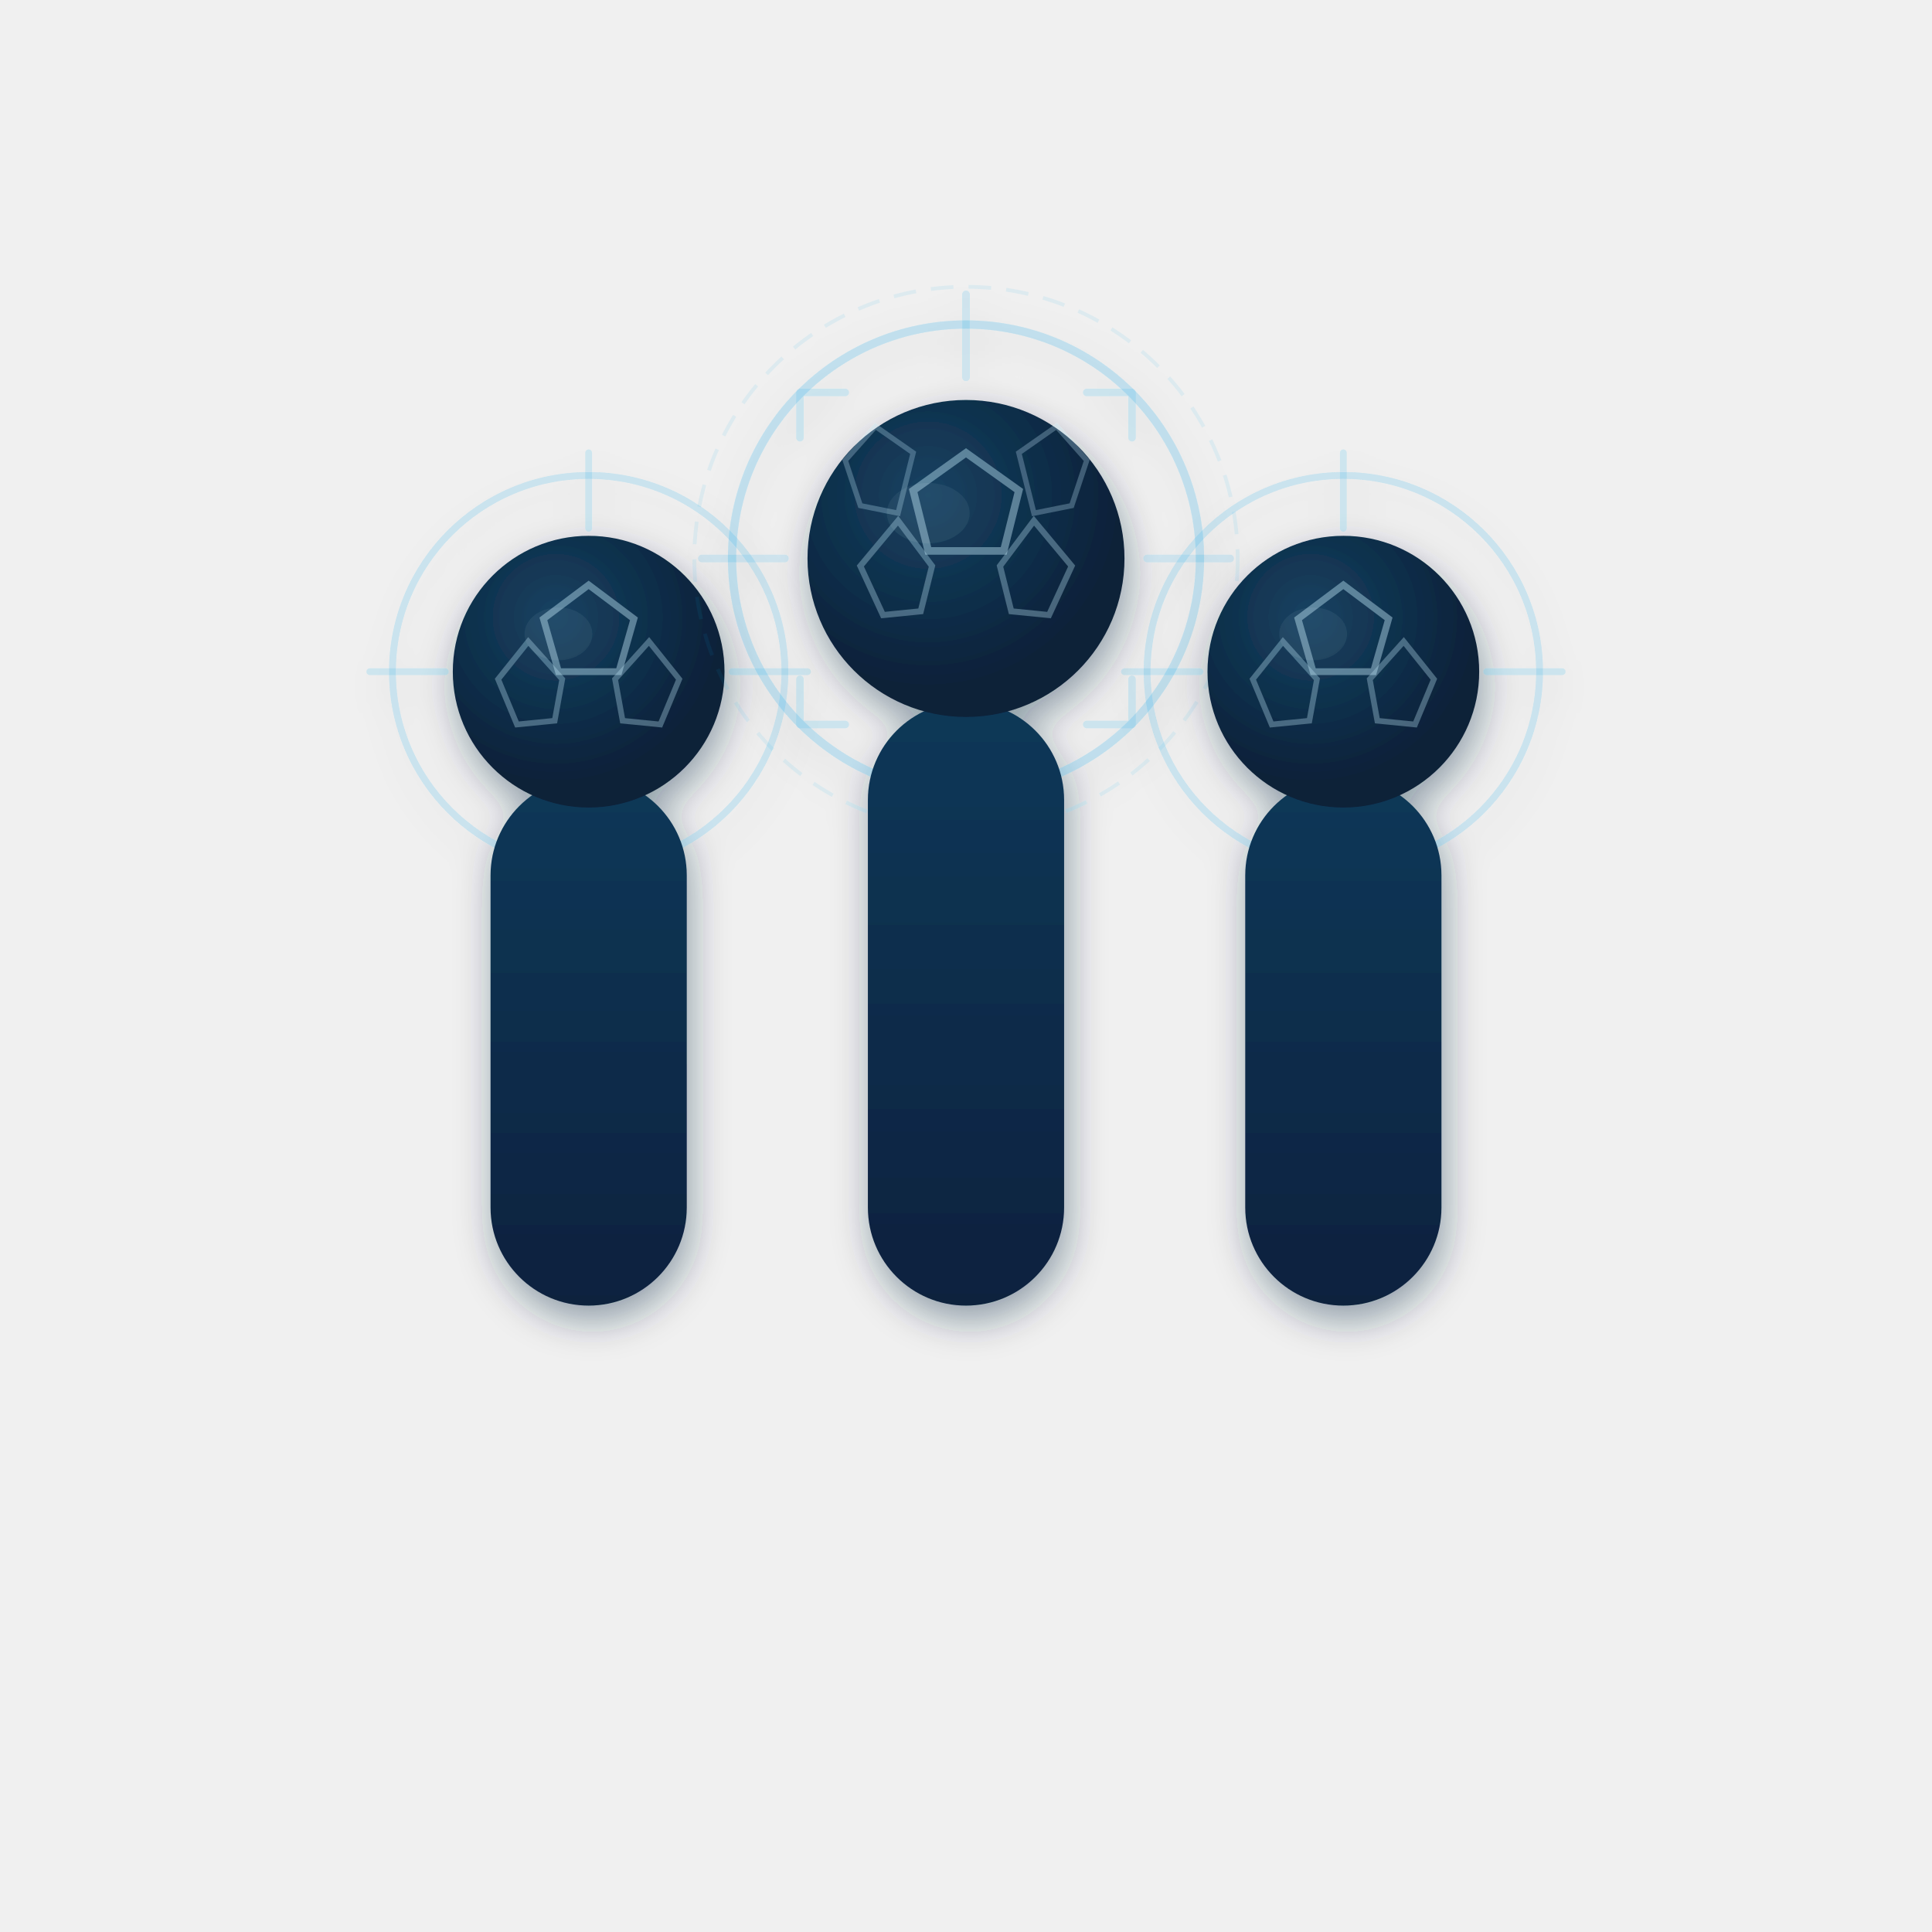
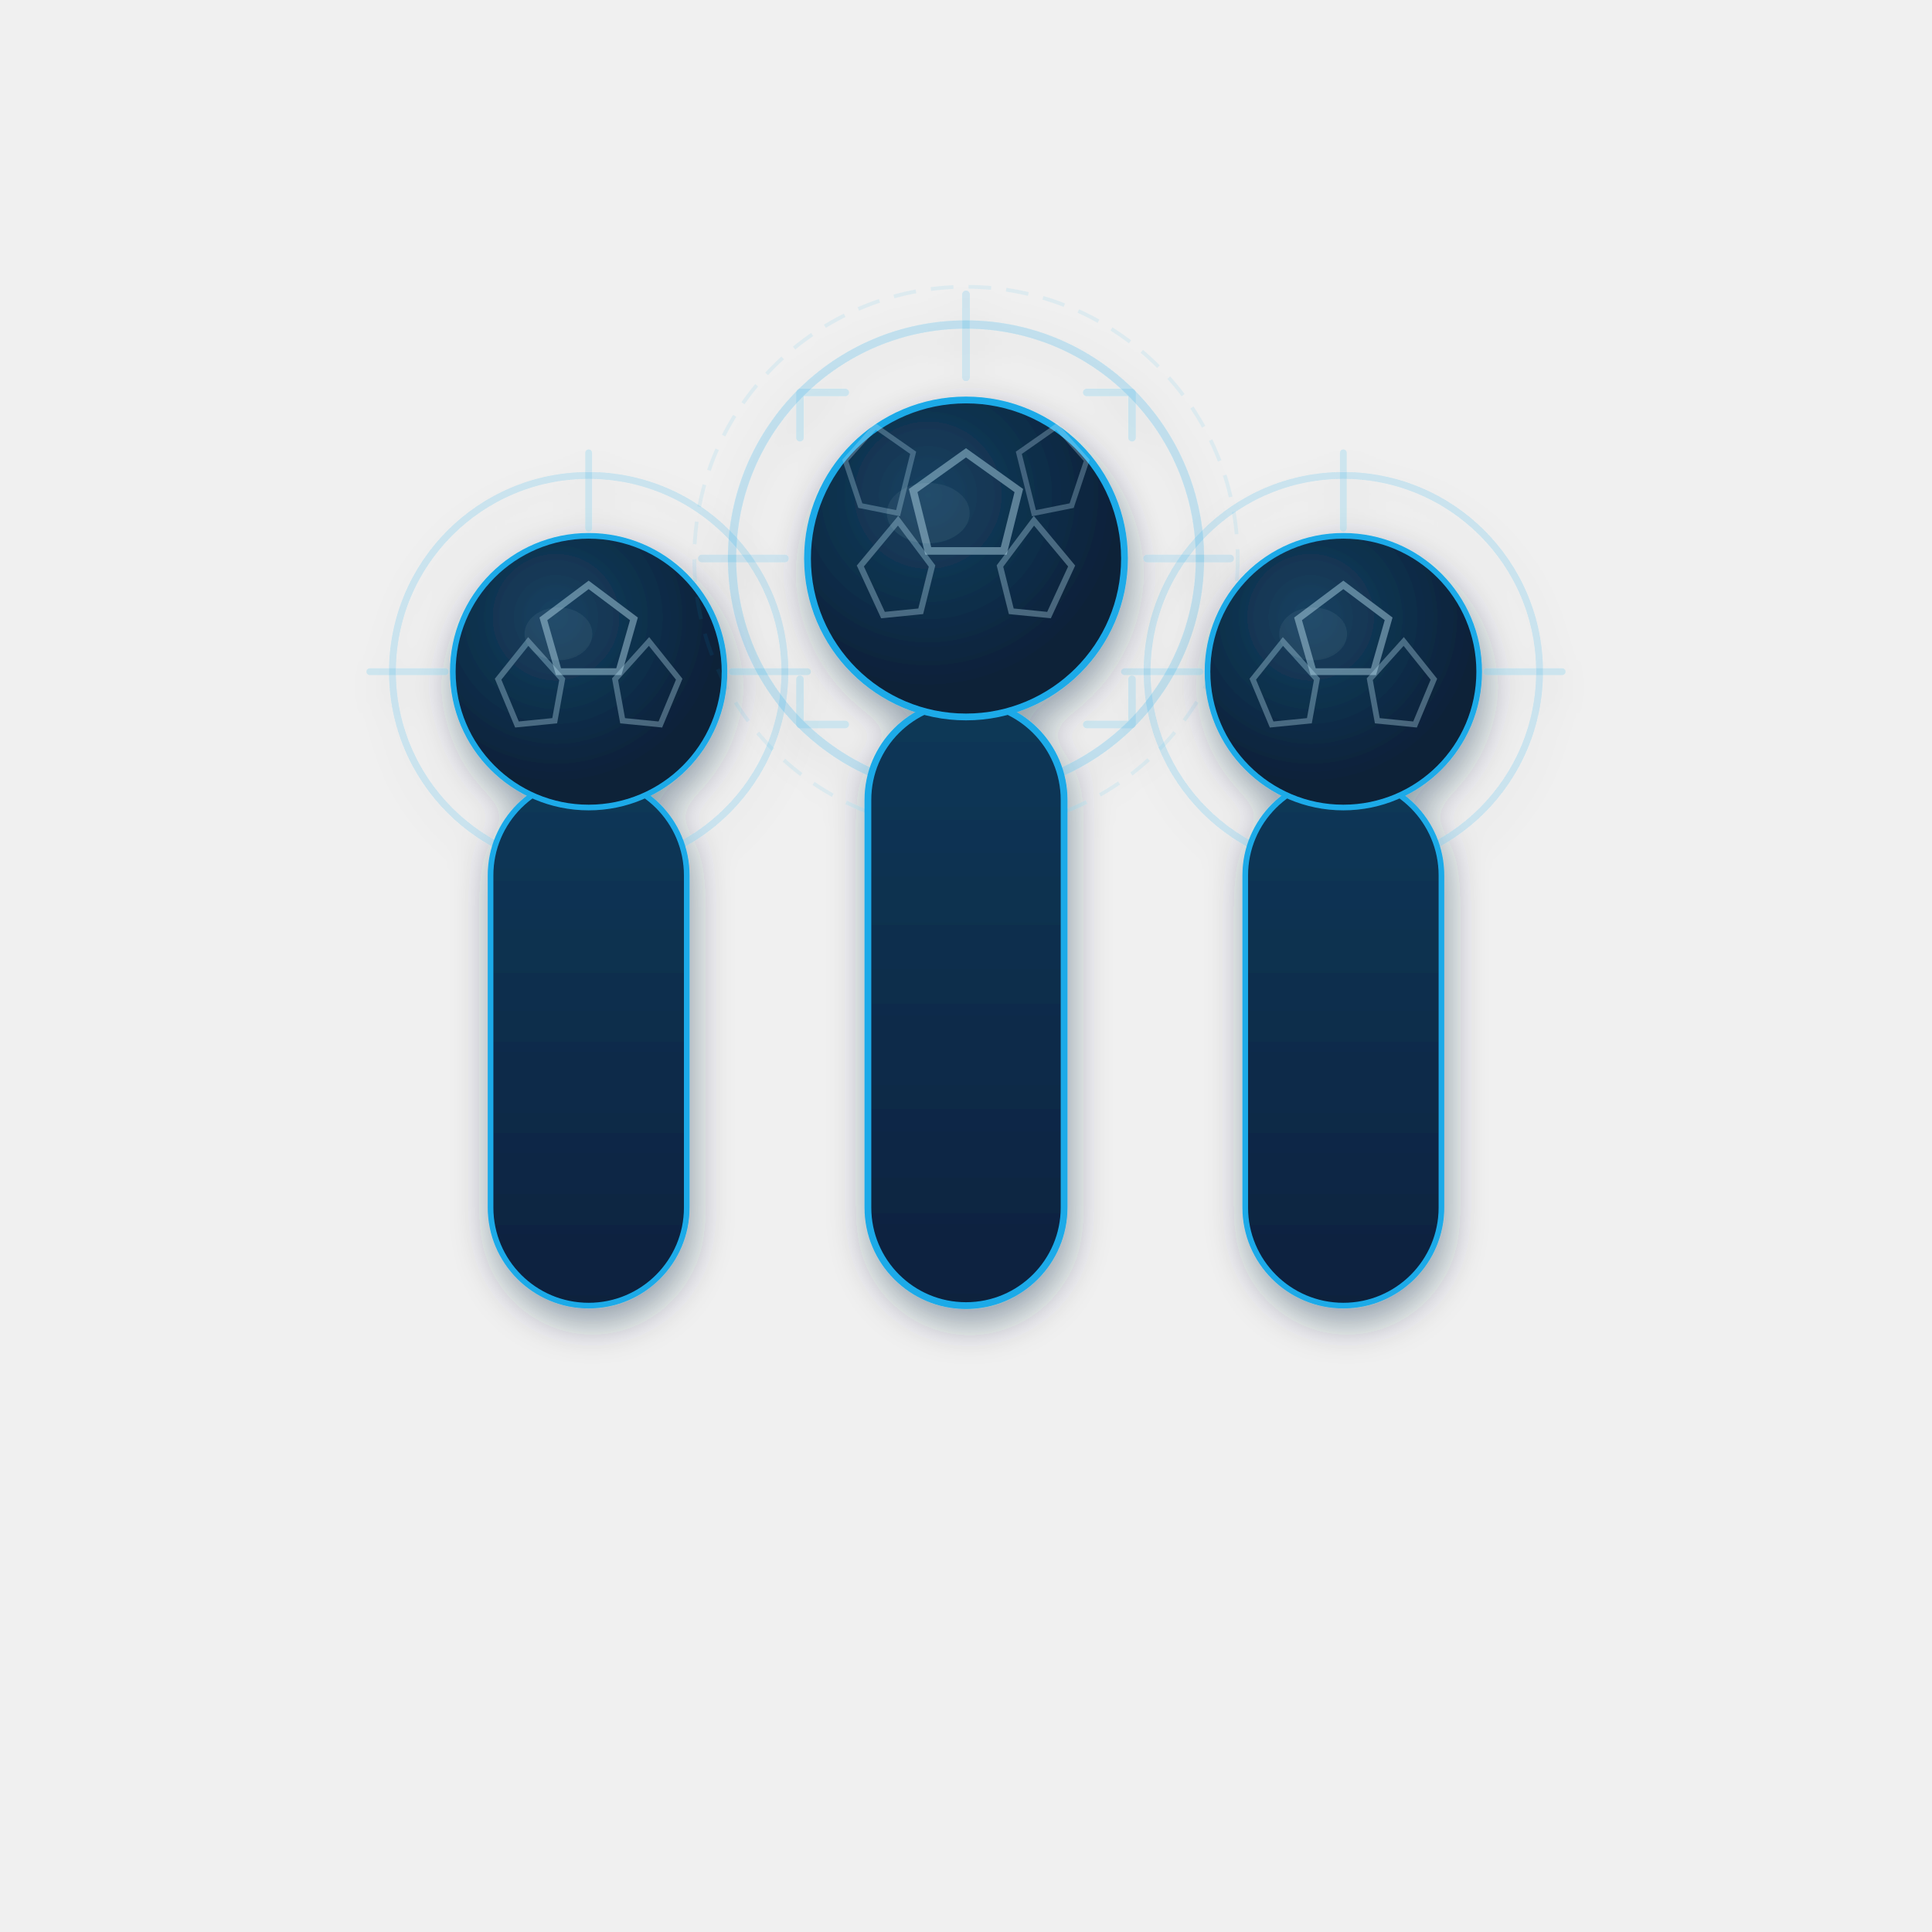
<svg xmlns="http://www.w3.org/2000/svg" viewBox="0 0 512 512" fill="none">
  <defs>
    <linearGradient id="pillar" x1="0%" y1="0%" x2="0%" y2="100%">
      <stop offset="0%" stop-color="#0e3858" />
      <stop offset="100%" stop-color="#08213e" />
    </linearGradient>
    <radialGradient id="ball" cx="38%" cy="30%" r="62%">
      <stop offset="0%" stop-color="#164262" />
      <stop offset="100%" stop-color="#0a2038" />
    </radialGradient>
    <linearGradient id="blue" x1="0%" y1="0%" x2="100%" y2="100%">
      <stop offset="0%" stop-color="#1eaae8" />
      <stop offset="100%" stop-color="#0978b8" />
    </linearGradient>
    <filter id="ps">
      <feDropShadow dx="1" dy="4" stdDeviation="5" flood-color="#08213e" flood-opacity="0.4" />
    </filter>
  </defs>
  <g filter="url(#ps)">
    <circle cx="156" cy="178" r="52" fill="none" stroke="#1eaae8" stroke-width="1.8" opacity="0.18" />
    <line x1="156" y1="120" x2="156" y2="140" stroke="#1eaae8" stroke-width="1.8" opacity="0.14" stroke-linecap="round" />
    <line x1="156" y1="216" x2="156" y2="236" stroke="#1eaae8" stroke-width="1.8" opacity="0.14" stroke-linecap="round" />
    <line x1="98" y1="178" x2="118" y2="178" stroke="#1eaae8" stroke-width="1.8" opacity="0.14" stroke-linecap="round" />
    <line x1="194" y1="178" x2="214" y2="178" stroke="#1eaae8" stroke-width="1.8" opacity="0.14" stroke-linecap="round" />
-     <rect x="130" y="206" width="52" height="140" rx="26" ry="26" fill="url(#pillar)" />
-     <circle cx="156" cy="178" r="36" fill="url(#ball)" />
+     <rect x="130" y="206" width="52" height="140" rx="26" ry="26" fill="url(#pillar)" stroke="#1eaae8" stroke-width="1.5" opacity="1" />
+     <circle cx="156" cy="178" r="36" fill="url(#ball)" stroke="#1eaae8" stroke-width="1.5" />
    <polygon points="156,155 168,164 164,178 148,178 144,164" fill="none" stroke="#b8dff0" stroke-width="1.8" opacity="0.45" />
    <polygon points="172,170 180,180 175,192 165,191 163,180" fill="none" stroke="#b8dff0" stroke-width="1.5" opacity="0.35" />
    <polygon points="140,170 132,180 137,192 147,191 149,180" fill="none" stroke="#b8dff0" stroke-width="1.5" opacity="0.35" />
    <ellipse cx="148" cy="168" rx="9" ry="7" fill="white" opacity="0.06" />
  </g>
  <g filter="url(#ps)">
    <circle cx="256" cy="148" r="62" fill="none" stroke="#1eaae8" stroke-width="2.2" opacity="0.22" />
    <circle cx="256" cy="148" r="72" fill="none" stroke="#1eaae8" stroke-width="1" opacity="0.08" stroke-dasharray="6,4" />
    <line x1="256" y1="78" x2="256" y2="100" stroke="#1eaae8" stroke-width="2" opacity="0.16" stroke-linecap="round" />
    <line x1="256" y1="196" x2="256" y2="218" stroke="#1eaae8" stroke-width="2" opacity="0.16" stroke-linecap="round" />
    <line x1="186" y1="148" x2="208" y2="148" stroke="#1eaae8" stroke-width="2" opacity="0.16" stroke-linecap="round" />
    <line x1="304" y1="148" x2="326" y2="148" stroke="#1eaae8" stroke-width="2" opacity="0.16" stroke-linecap="round" />
    <path d="M212,104 L212,116 M212,104 L224,104" fill="none" stroke="#1eaae8" stroke-width="2" opacity="0.14" stroke-linecap="round" />
    <path d="M300,104 L300,116 M300,104 L288,104" fill="none" stroke="#1eaae8" stroke-width="2" opacity="0.14" stroke-linecap="round" />
    <path d="M212,192 L212,180 M212,192 L224,192" fill="none" stroke="#1eaae8" stroke-width="2" opacity="0.14" stroke-linecap="round" />
    <path d="M300,192 L300,180 M300,192 L288,192" fill="none" stroke="#1eaae8" stroke-width="2" opacity="0.14" stroke-linecap="round" />
-     <rect x="230" y="186" width="52" height="160" rx="26" ry="26" fill="url(#pillar)" />
-     <circle cx="256" cy="148" r="42" fill="url(#ball)" />
+     <rect x="230" y="186" width="52" height="160" rx="26" ry="26" fill="url(#pillar)" stroke="#1eaae8" stroke-width="1.8" opacity="1" />
+     <circle cx="256" cy="148" r="42" fill="url(#ball)" stroke="#1eaae8" stroke-width="1.8" />
    <polygon points="256,120 270,130 266,146 246,146 242,130" fill="none" stroke="#b8dff0" stroke-width="2" opacity="0.45" />
    <polygon points="274,138 284,150 278,163 268,162 265,150" fill="none" stroke="#b8dff0" stroke-width="1.6" opacity="0.35" />
    <polygon points="238,138 228,150 234,163 244,162 247,150" fill="none" stroke="#b8dff0" stroke-width="1.6" opacity="0.35" />
    <polygon points="270,120 280,113 288,122 284,134 274,136" fill="none" stroke="#b8dff0" stroke-width="1.4" opacity="0.3" />
    <polygon points="242,120 232,113 224,122 228,134 238,136" fill="none" stroke="#b8dff0" stroke-width="1.4" opacity="0.3" />
    <ellipse cx="246" cy="136" rx="11" ry="8" fill="white" opacity="0.06" />
  </g>
  <g filter="url(#ps)">
    <circle cx="356" cy="178" r="52" fill="none" stroke="#1eaae8" stroke-width="1.8" opacity="0.18" />
    <line x1="356" y1="120" x2="356" y2="140" stroke="#1eaae8" stroke-width="1.8" opacity="0.14" stroke-linecap="round" />
    <line x1="356" y1="216" x2="356" y2="236" stroke="#1eaae8" stroke-width="1.8" opacity="0.14" stroke-linecap="round" />
    <line x1="298" y1="178" x2="318" y2="178" stroke="#1eaae8" stroke-width="1.8" opacity="0.14" stroke-linecap="round" />
    <line x1="394" y1="178" x2="414" y2="178" stroke="#1eaae8" stroke-width="1.8" opacity="0.14" stroke-linecap="round" />
-     <rect x="330" y="206" width="52" height="140" rx="26" ry="26" fill="url(#pillar)" />
-     <circle cx="356" cy="178" r="36" fill="url(#ball)" />
+     <rect x="330" y="206" width="52" height="140" rx="26" ry="26" fill="url(#pillar)" stroke="#1eaae8" stroke-width="1.5" opacity="1" />
+     <circle cx="356" cy="178" r="36" fill="url(#ball)" stroke="#1eaae8" stroke-width="1.5" />
    <polygon points="356,155 368,164 364,178 348,178 344,164" fill="none" stroke="#b8dff0" stroke-width="1.8" opacity="0.45" />
    <polygon points="372,170 380,180 375,192 365,191 363,180" fill="none" stroke="#b8dff0" stroke-width="1.5" opacity="0.35" />
    <polygon points="340,170 332,180 337,192 347,191 349,180" fill="none" stroke="#b8dff0" stroke-width="1.5" opacity="0.35" />
    <ellipse cx="348" cy="168" rx="9" ry="7" fill="white" opacity="0.06" />
  </g>
</svg>
